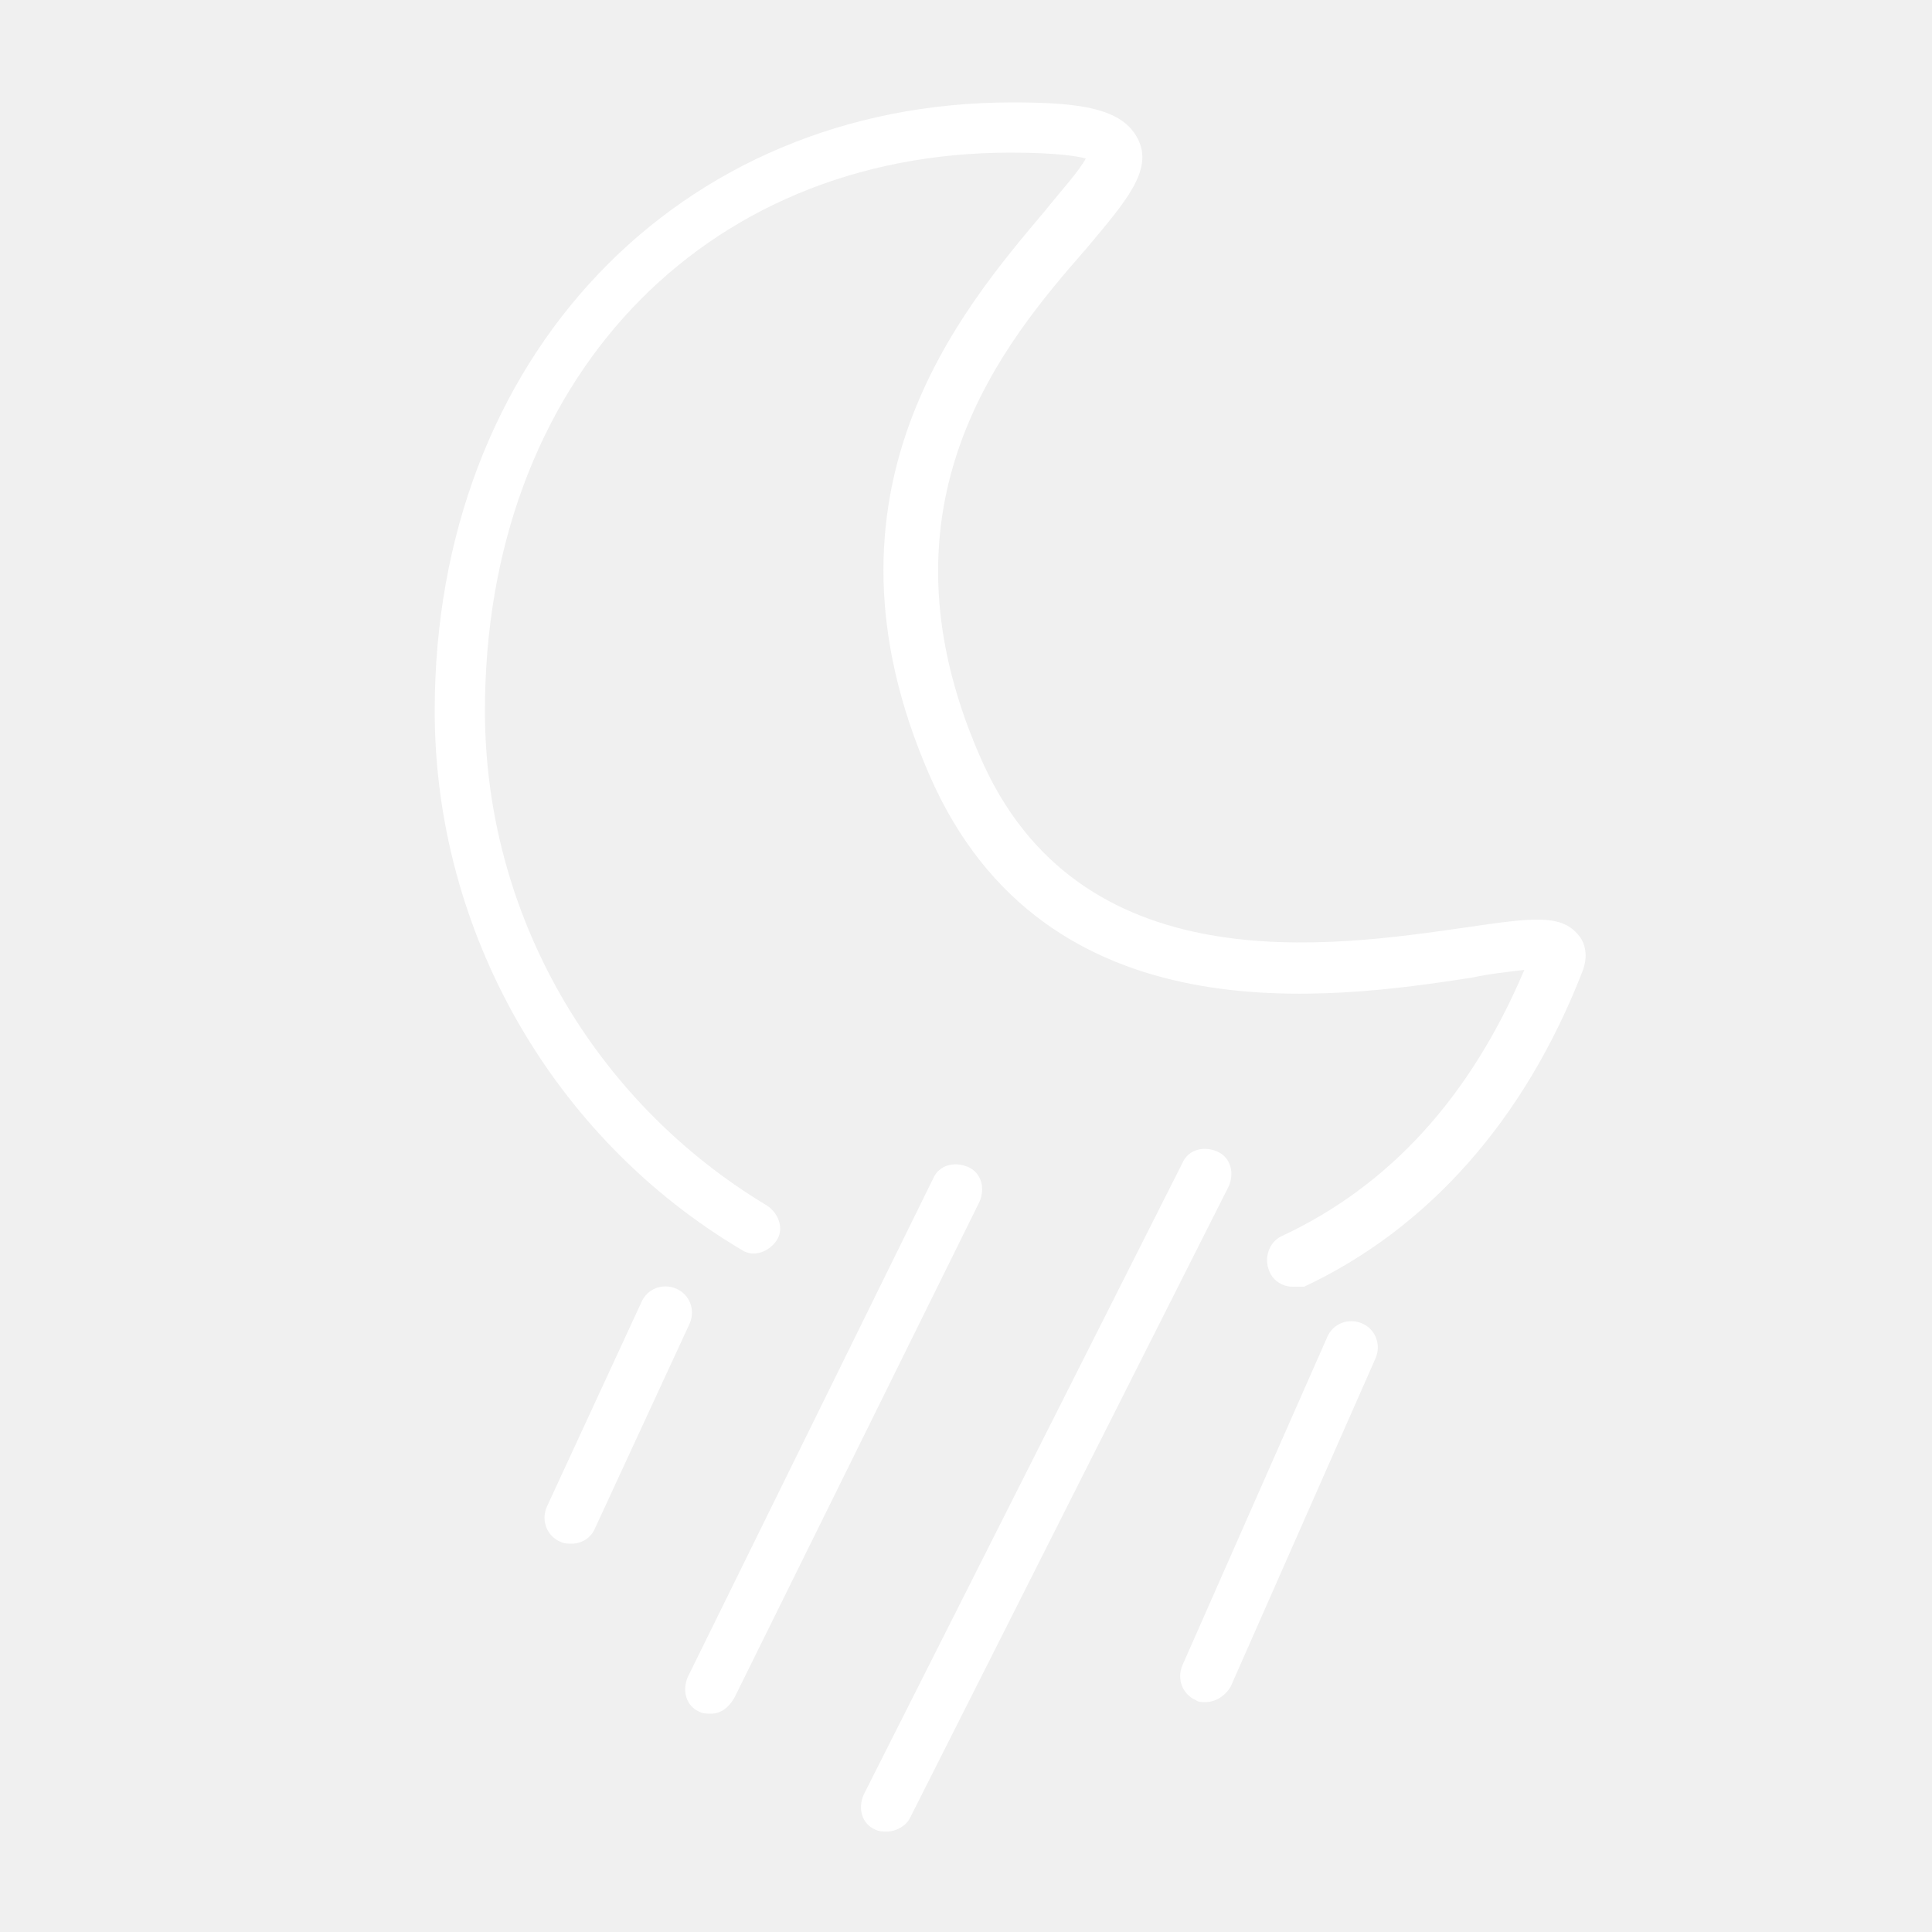
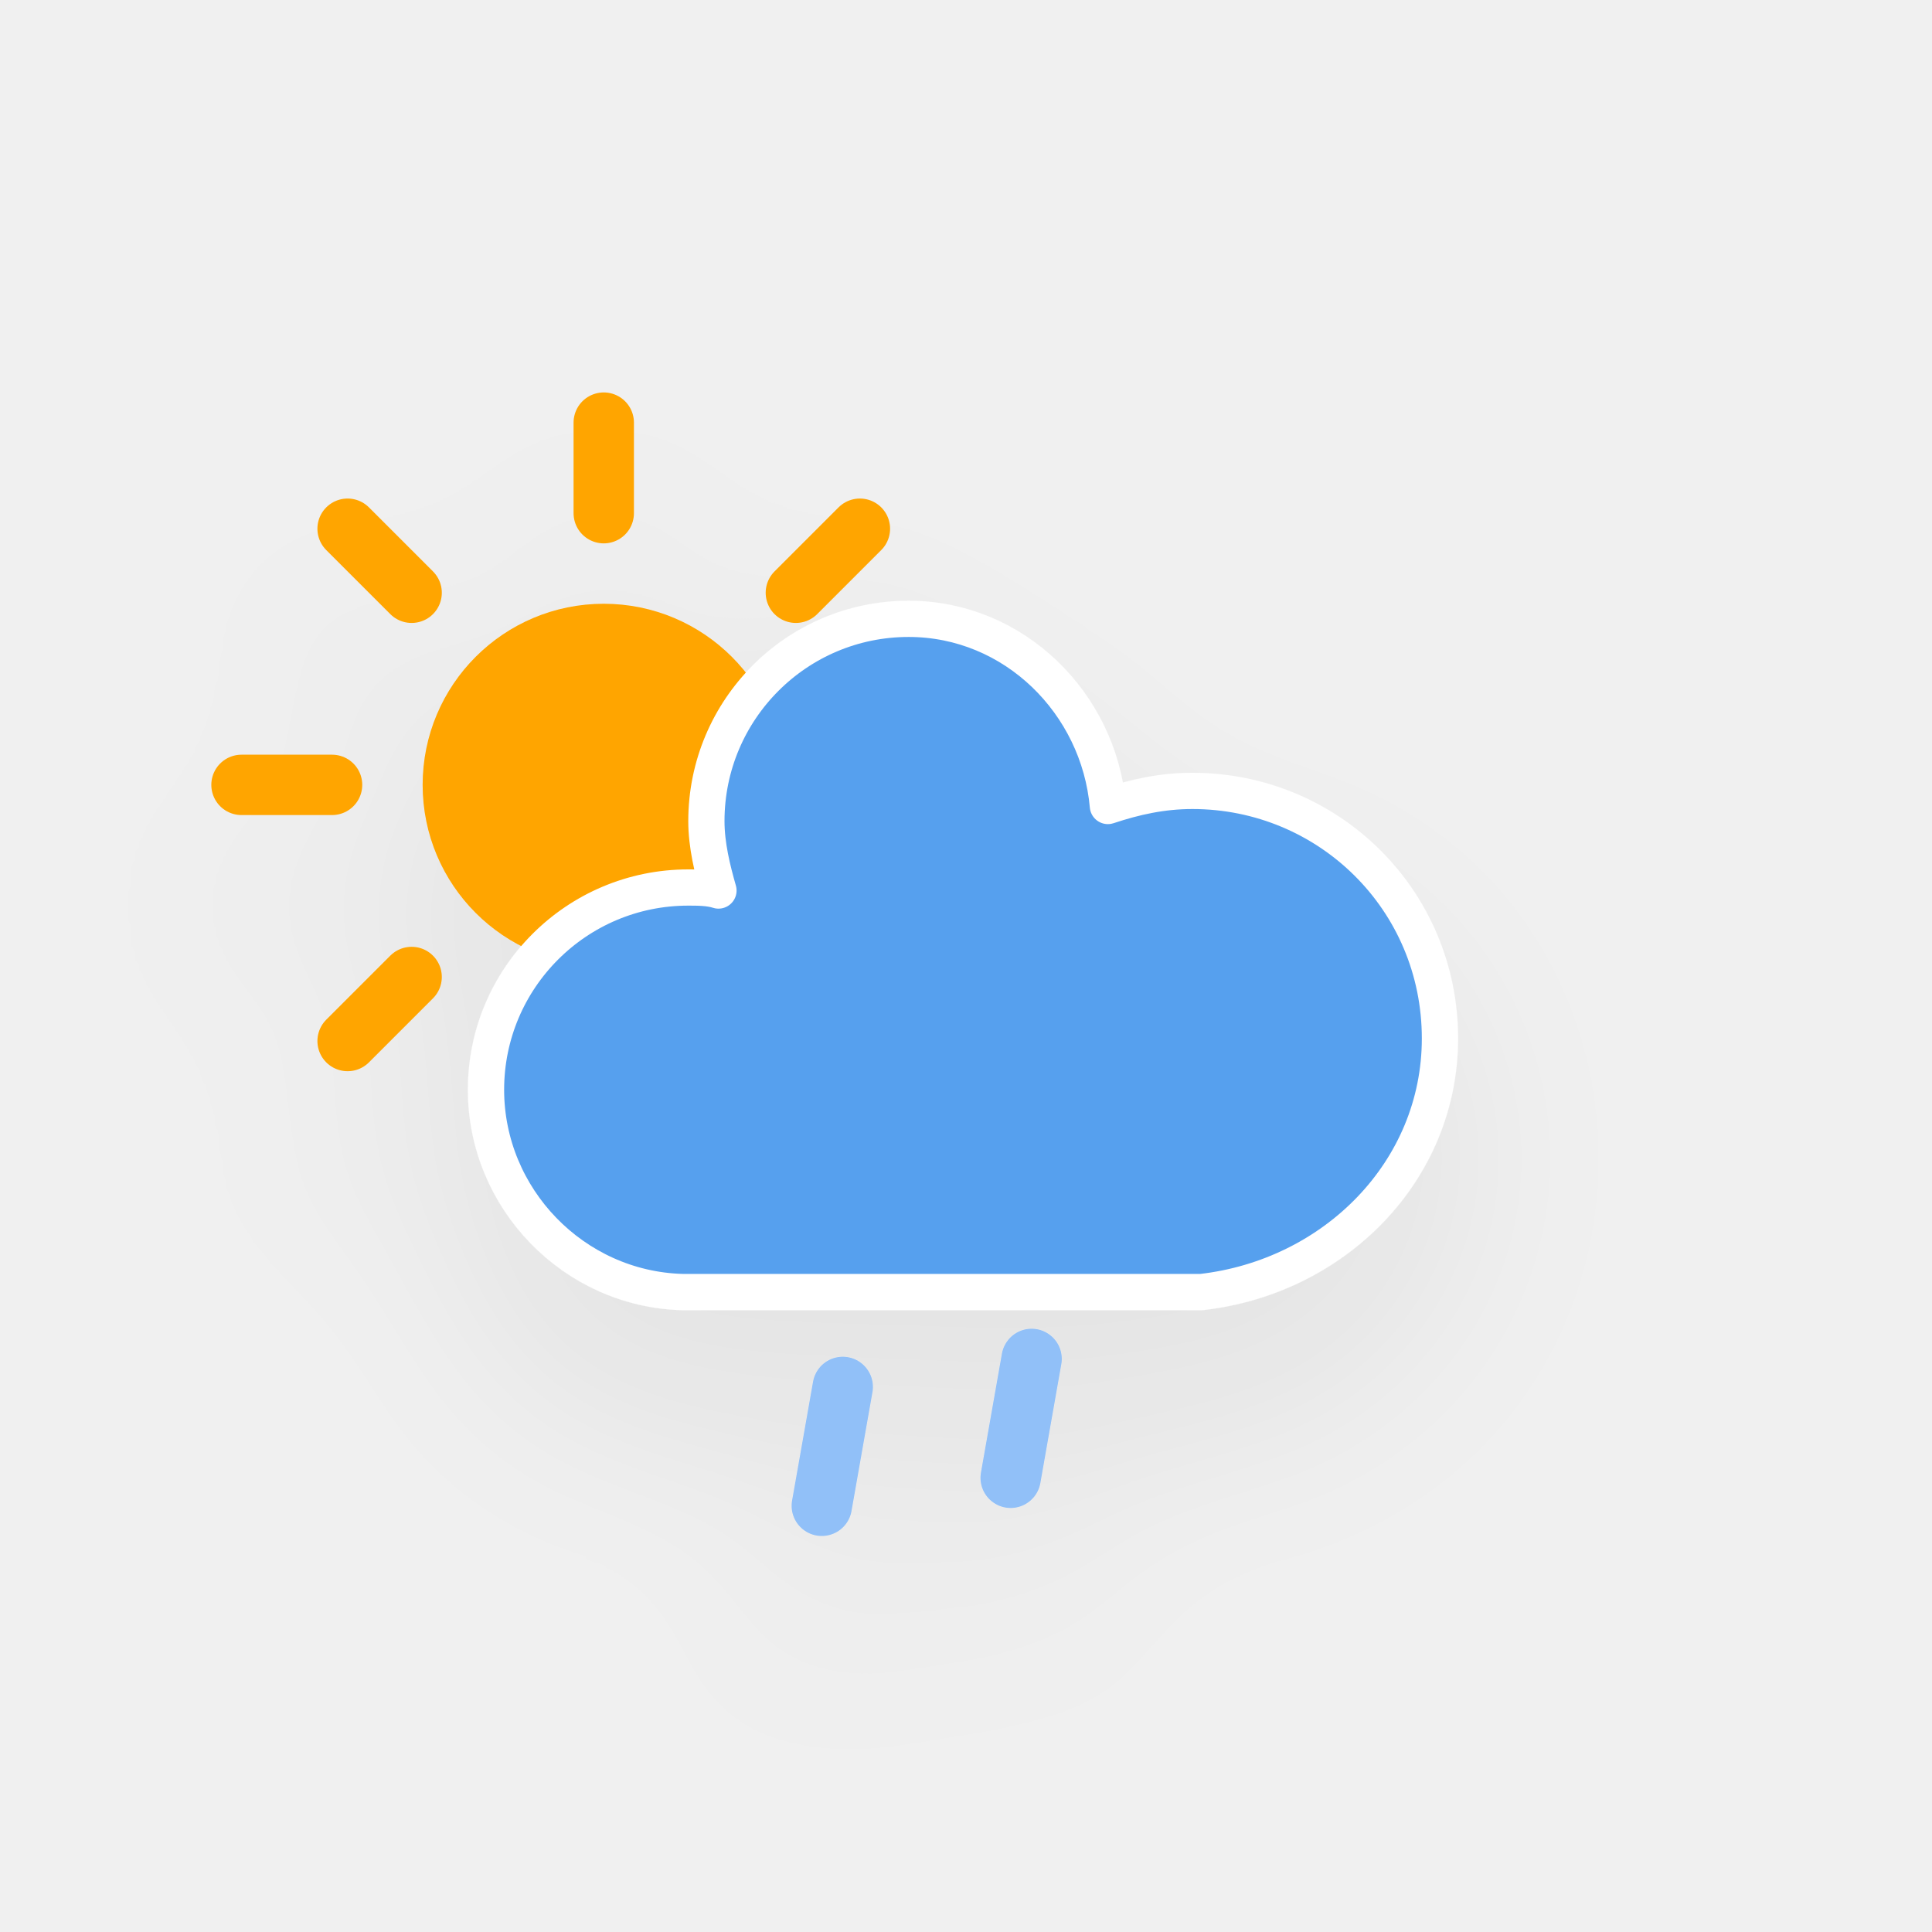
- <svg xmlns="http://www.w3.org/2000/svg" version="1.1" id="Layer_1" x="0px" y="0px" viewBox="0 0 100 100" style="enable-background:new 0 0 100 100;" xml:space="preserve">
-   <style type="text/css">
- 	.st0{fill:#FFFFFF;}
- </style>
-   <path class="st0" d="M66.9,66.6c-0.5,0-1-0.3-1.2-0.8c-0.3-0.7,0-1.5,0.6-1.8c5.6-2.6,9.8-7.2,12.6-13.8c-0.8,0.1-1.8,0.2-2.7,0.4  c-7.2,1.1-22.1,3.3-28.1-10.5c-6.4-14.7,1.7-24.1,6-29.2c0.8-1,1.8-2.1,2.1-2.7c-0.4-0.1-1.4-0.3-3.9-0.3c-16,0-27.2,11.9-27.2,28.9  c0,10.5,5.6,20.2,14.6,25.6c0.6,0.4,0.9,1.2,0.5,1.8c-0.4,0.6-1.2,0.9-1.8,0.5c-9.8-5.8-15.9-16.5-15.9-27.9  c0-18.3,12.6-31.5,29.9-31.5c3.5,0,5.7,0.3,6.5,1.9c0.8,1.6-0.6,3.2-2.7,5.7C52,17.7,45,26,50.7,39.1C55.8,51,68.9,49,75.9,48  c3.4-0.5,4.9-0.7,5.8,0.4c0.2,0.2,0.6,0.9,0.2,1.9c-3,7.7-8,13.3-14.4,16.3C67.3,66.6,67.1,66.6,66.9,66.6z" />
-   <path class="st0" d="M29.6,79.9c-0.2,0-0.4,0-0.6-0.1c-0.7-0.3-1-1.1-0.7-1.8l4.9-10.6c0.3-0.7,1.1-1,1.8-0.7c0.7,0.3,1,1.1,0.7,1.8  l-4.9,10.6C30.6,79.6,30.1,79.9,29.6,79.9z" />
-   <path class="st0" d="M36.8,88.7c-0.2,0-0.4,0-0.6-0.1c-0.7-0.3-0.9-1.1-0.6-1.8L48.3,61c0.3-0.7,1.1-0.9,1.8-0.6  c0.7,0.3,0.9,1.1,0.6,1.8L38,87.9C37.7,88.4,37.3,88.7,36.8,88.7z" />
-   <path class="st0" d="M45.9,94.8c-0.2,0-0.4,0-0.6-0.1c-0.7-0.3-0.9-1.1-0.6-1.8l16.5-32.7c0.3-0.7,1.1-0.9,1.8-0.6s0.9,1.1,0.6,1.8  L47.1,94.1C46.9,94.5,46.4,94.8,45.9,94.8z" />
-   <path class="st0" d="M62.4,88.1c-0.2,0-0.4,0-0.5-0.1c-0.7-0.3-1-1.1-0.7-1.8l7.5-17c0.3-0.7,1.1-1,1.8-0.7c0.7,0.3,1,1.1,0.7,1.8  l-7.5,17C63.4,87.8,62.9,88.1,62.4,88.1z" />
+ <svg xmlns="http://www.w3.org/2000/svg" version="1.1" width="64" height="64" viewbox="0 0 64 64">
+   <defs>
+     <filter id="blur" width="200%" height="200%">
+       <feGaussianBlur in="SourceAlpha" stdDeviation="3" />
+       <feOffset dx="0" dy="4" result="offsetblur" />
+       <feComponentTransfer>
+         <feFuncA type="linear" slope="0.05" />
+       </feComponentTransfer>
+       <feMerge>
+         <feMergeNode />
+         <feMergeNode in="SourceGraphic" />
+       </feMerge>
+     </filter>
+     <style type="text/css">
+ /*
+ ** SUN
+ */
+ @keyframes am-weather-sun {
+   0% {
+     -webkit-transform: rotate(0deg);
+        -moz-transform: rotate(0deg);
+         -ms-transform: rotate(0deg);
+             transform: rotate(0deg);
+   }
+ 
+   100% {
+     -webkit-transform: rotate(360deg);
+        -moz-transform: rotate(360deg);
+         -ms-transform: rotate(360deg);
+             transform: rotate(360deg);
+   }
+ }
+ 
+ .am-weather-sun {
+   -webkit-animation-name: am-weather-sun;
+      -moz-animation-name: am-weather-sun;
+       -ms-animation-name: am-weather-sun;
+           animation-name: am-weather-sun;
+   -webkit-animation-duration: 9s;
+      -moz-animation-duration: 9s;
+       -ms-animation-duration: 9s;
+           animation-duration: 9s;
+   -webkit-animation-timing-function: linear;
+      -moz-animation-timing-function: linear;
+       -ms-animation-timing-function: linear;
+           animation-timing-function: linear;
+   -webkit-animation-iteration-count: infinite;
+      -moz-animation-iteration-count: infinite;
+       -ms-animation-iteration-count: infinite;
+           animation-iteration-count: infinite;
+ }
+ 
+ /*
+ ** RAIN
+ */
+ @keyframes am-weather-rain {
+   0% {
+     stroke-dashoffset: 0;
+   }
+ 
+   100% {
+     stroke-dashoffset: -100;
+   }
+ }
+ 
+ .am-weather-rain-1 {
+   -webkit-animation-name: am-weather-rain;
+      -moz-animation-name: am-weather-rain;
+       -ms-animation-name: am-weather-rain;
+           animation-name: am-weather-rain;
+   -webkit-animation-duration: 8s;
+      -moz-animation-duration: 8s;
+       -ms-animation-duration: 8s;
+           animation-duration: 8s;
+   -webkit-animation-timing-function: linear;
+      -moz-animation-timing-function: linear;
+       -ms-animation-timing-function: linear;
+           animation-timing-function: linear;
+   -webkit-animation-iteration-count: infinite;
+      -moz-animation-iteration-count: infinite;
+       -ms-animation-iteration-count: infinite;
+           animation-iteration-count: infinite;
+ }
+ 
+ .am-weather-rain-2 {
+   -webkit-animation-name: am-weather-rain;
+      -moz-animation-name: am-weather-rain;
+       -ms-animation-name: am-weather-rain;
+           animation-name: am-weather-rain;
+   -webkit-animation-delay: 0.25s;
+      -moz-animation-delay: 0.25s;
+       -ms-animation-delay: 0.25s;
+           animation-delay: 0.25s;
+   -webkit-animation-duration: 8s;
+      -moz-animation-duration: 8s;
+       -ms-animation-duration: 8s;
+           animation-duration: 8s;
+   -webkit-animation-timing-function: linear;
+      -moz-animation-timing-function: linear;
+       -ms-animation-timing-function: linear;
+           animation-timing-function: linear;
+   -webkit-animation-iteration-count: infinite;
+      -moz-animation-iteration-count: infinite;
+       -ms-animation-iteration-count: infinite;
+           animation-iteration-count: infinite;
+ }
+         </style>
+   </defs>
+   <g filter="url(#blur)" id="rainy-3">
+     <g transform="translate(20,10)">
+       <g transform="translate(0,16)">
+         <g class="am-weather-sun">
+           <g>
+             <line fifll="none" stroke="orange" stroke-linecap="round" stroke-width="2" transform="translate(0,9)" x1="0" x2="0" y1="0" y2="3" />
+           </g>
+           <g transform="rotate(45)">
+             <line fill="none" stroke="orange" stroke-linecap="round" stroke-width="2" transform="translate(0,9)" x1="0" x2="0" y1="0" y2="3" />
+           </g>
+           <g transform="rotate(90)">
+             <line fill="none" stroke="orange" stroke-linecap="round" stroke-width="2" transform="translate(0,9)" x1="0" x2="0" y1="0" y2="3" />
+           </g>
+           <g transform="rotate(135)">
+             <line fill="none" stroke="orange" stroke-linecap="round" stroke-width="2" transform="translate(0,9)" x1="0" x2="0" y1="0" y2="3" />
+           </g>
+           <g transform="rotate(180)">
+             <line fill="none" stroke="orange" stroke-linecap="round" stroke-width="2" transform="translate(0,9)" x1="0" x2="0" y1="0" y2="3" />
+           </g>
+           <g transform="rotate(225)">
+             <line fill="none" stroke="orange" stroke-linecap="round" stroke-width="2" transform="translate(0,9)" x1="0" x2="0" y1="0" y2="3" />
+           </g>
+           <g transform="rotate(270)">
+             <line fill="none" stroke="orange" stroke-linecap="round" stroke-width="2" transform="translate(0,9)" x1="0" x2="0" y1="0" y2="3" />
+           </g>
+           <g transform="rotate(315)">
+             <line fill="none" stroke="orange" stroke-linecap="round" stroke-width="2" transform="translate(0,9)" x1="0" x2="0" y1="0" y2="3" />
+           </g>
+         </g>
+         <circle cx="0" cy="0" fill="orange" r="5" stroke="orange" stroke-width="2" />
+       </g>
+       <g>
+         <path d="M47.7,35.4c0-4.6-3.7-8.2-8.2-8.2c-1,0-1.9,0.2-2.8,0.5c-0.3-3.4-3.1-6.2-6.6-6.2c-3.7,0-6.7,3-6.7,6.7c0,0.8,0.2,1.6,0.4,2.3    c-0.3-0.1-0.7-0.1-1-0.1c-3.7,0-6.7,3-6.7,6.7c0,3.6,2.9,6.6,6.5,6.7l17.2,0C44.2,43.3,47.7,39.8,47.7,35.4z" fill="#57A0EE" stroke="white" stroke-linejoin="round" stroke-width="1.2" transform="translate(-20,-11)" />
+       </g>
+     </g>
+     <g transform="translate(34,46), rotate(10)">
+       <line class="am-weather-rain-1" fill="none" stroke="#91C0F8" stroke-dasharray="4,7" stroke-linecap="round" stroke-width="2" transform="translate(-6,1)" x1="0" x2="0" y1="0" y2="8" />
+       <line class="am-weather-rain-2" fill="none" stroke="#91C0F8" stroke-dasharray="4,7" stroke-linecap="round" stroke-width="2" transform="translate(0,-1)" x1="0" x2="0" y1="0" y2="8" />
+     </g>
+   </g>
</svg>
